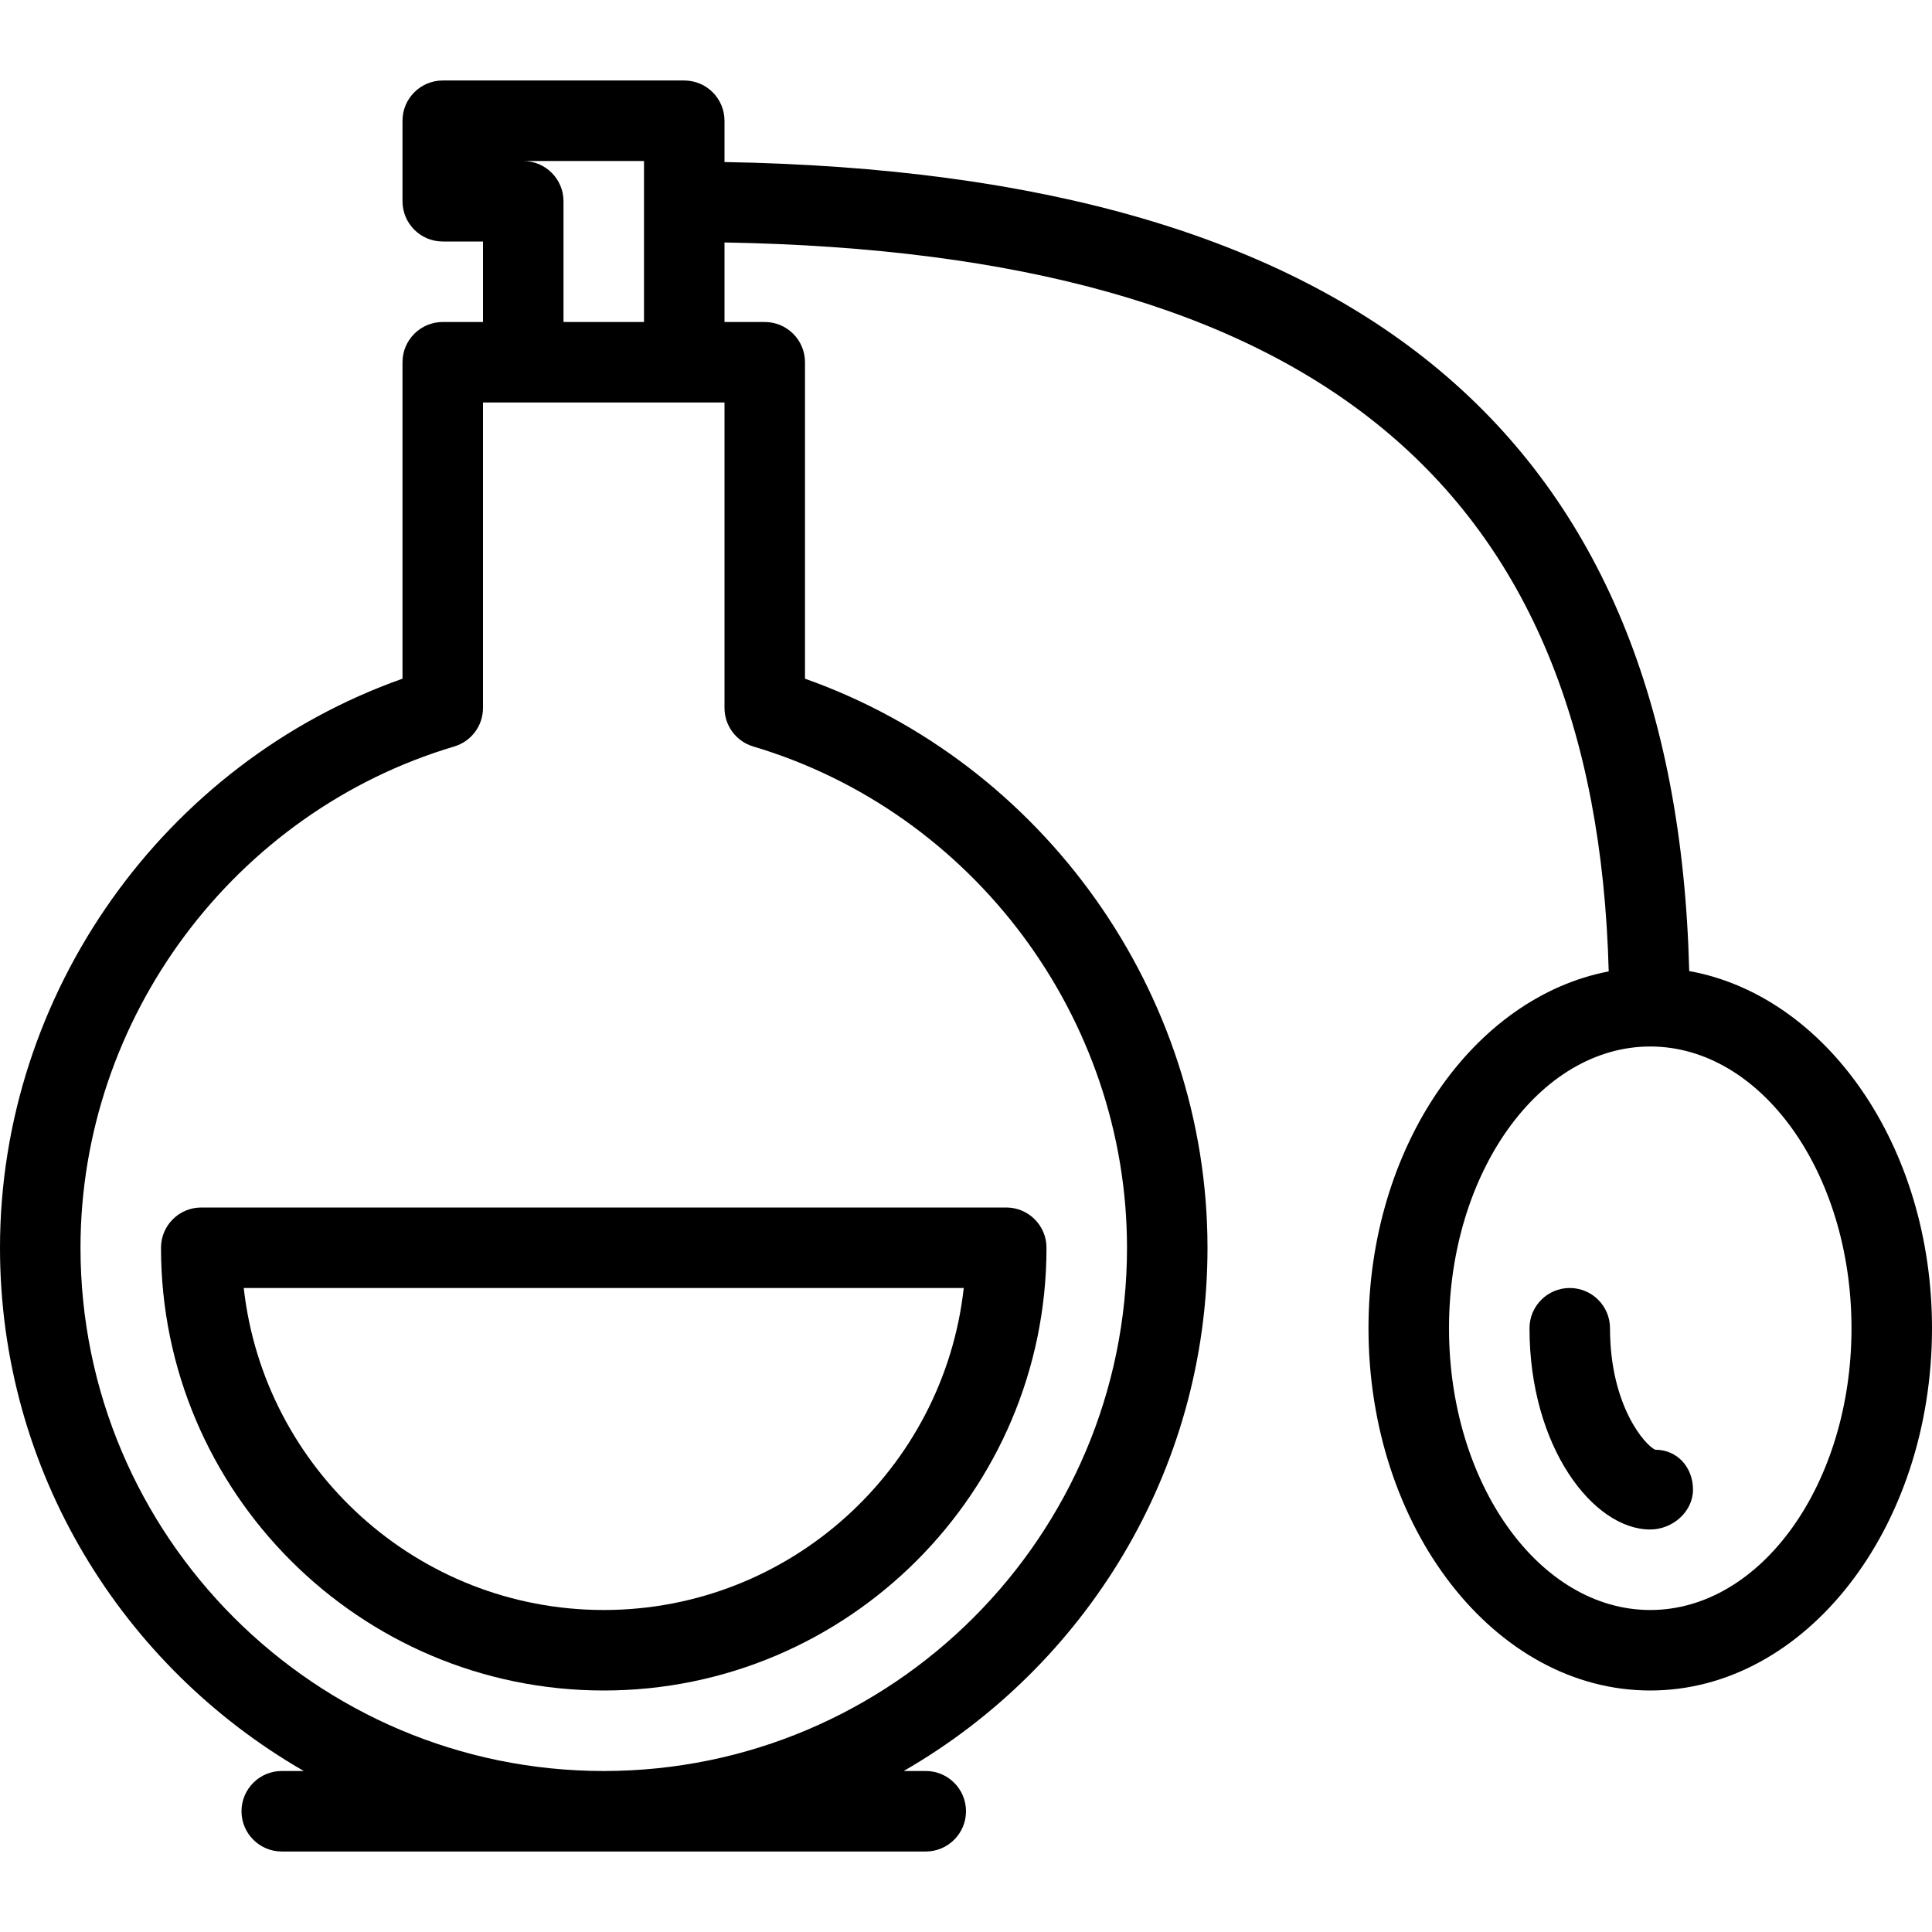
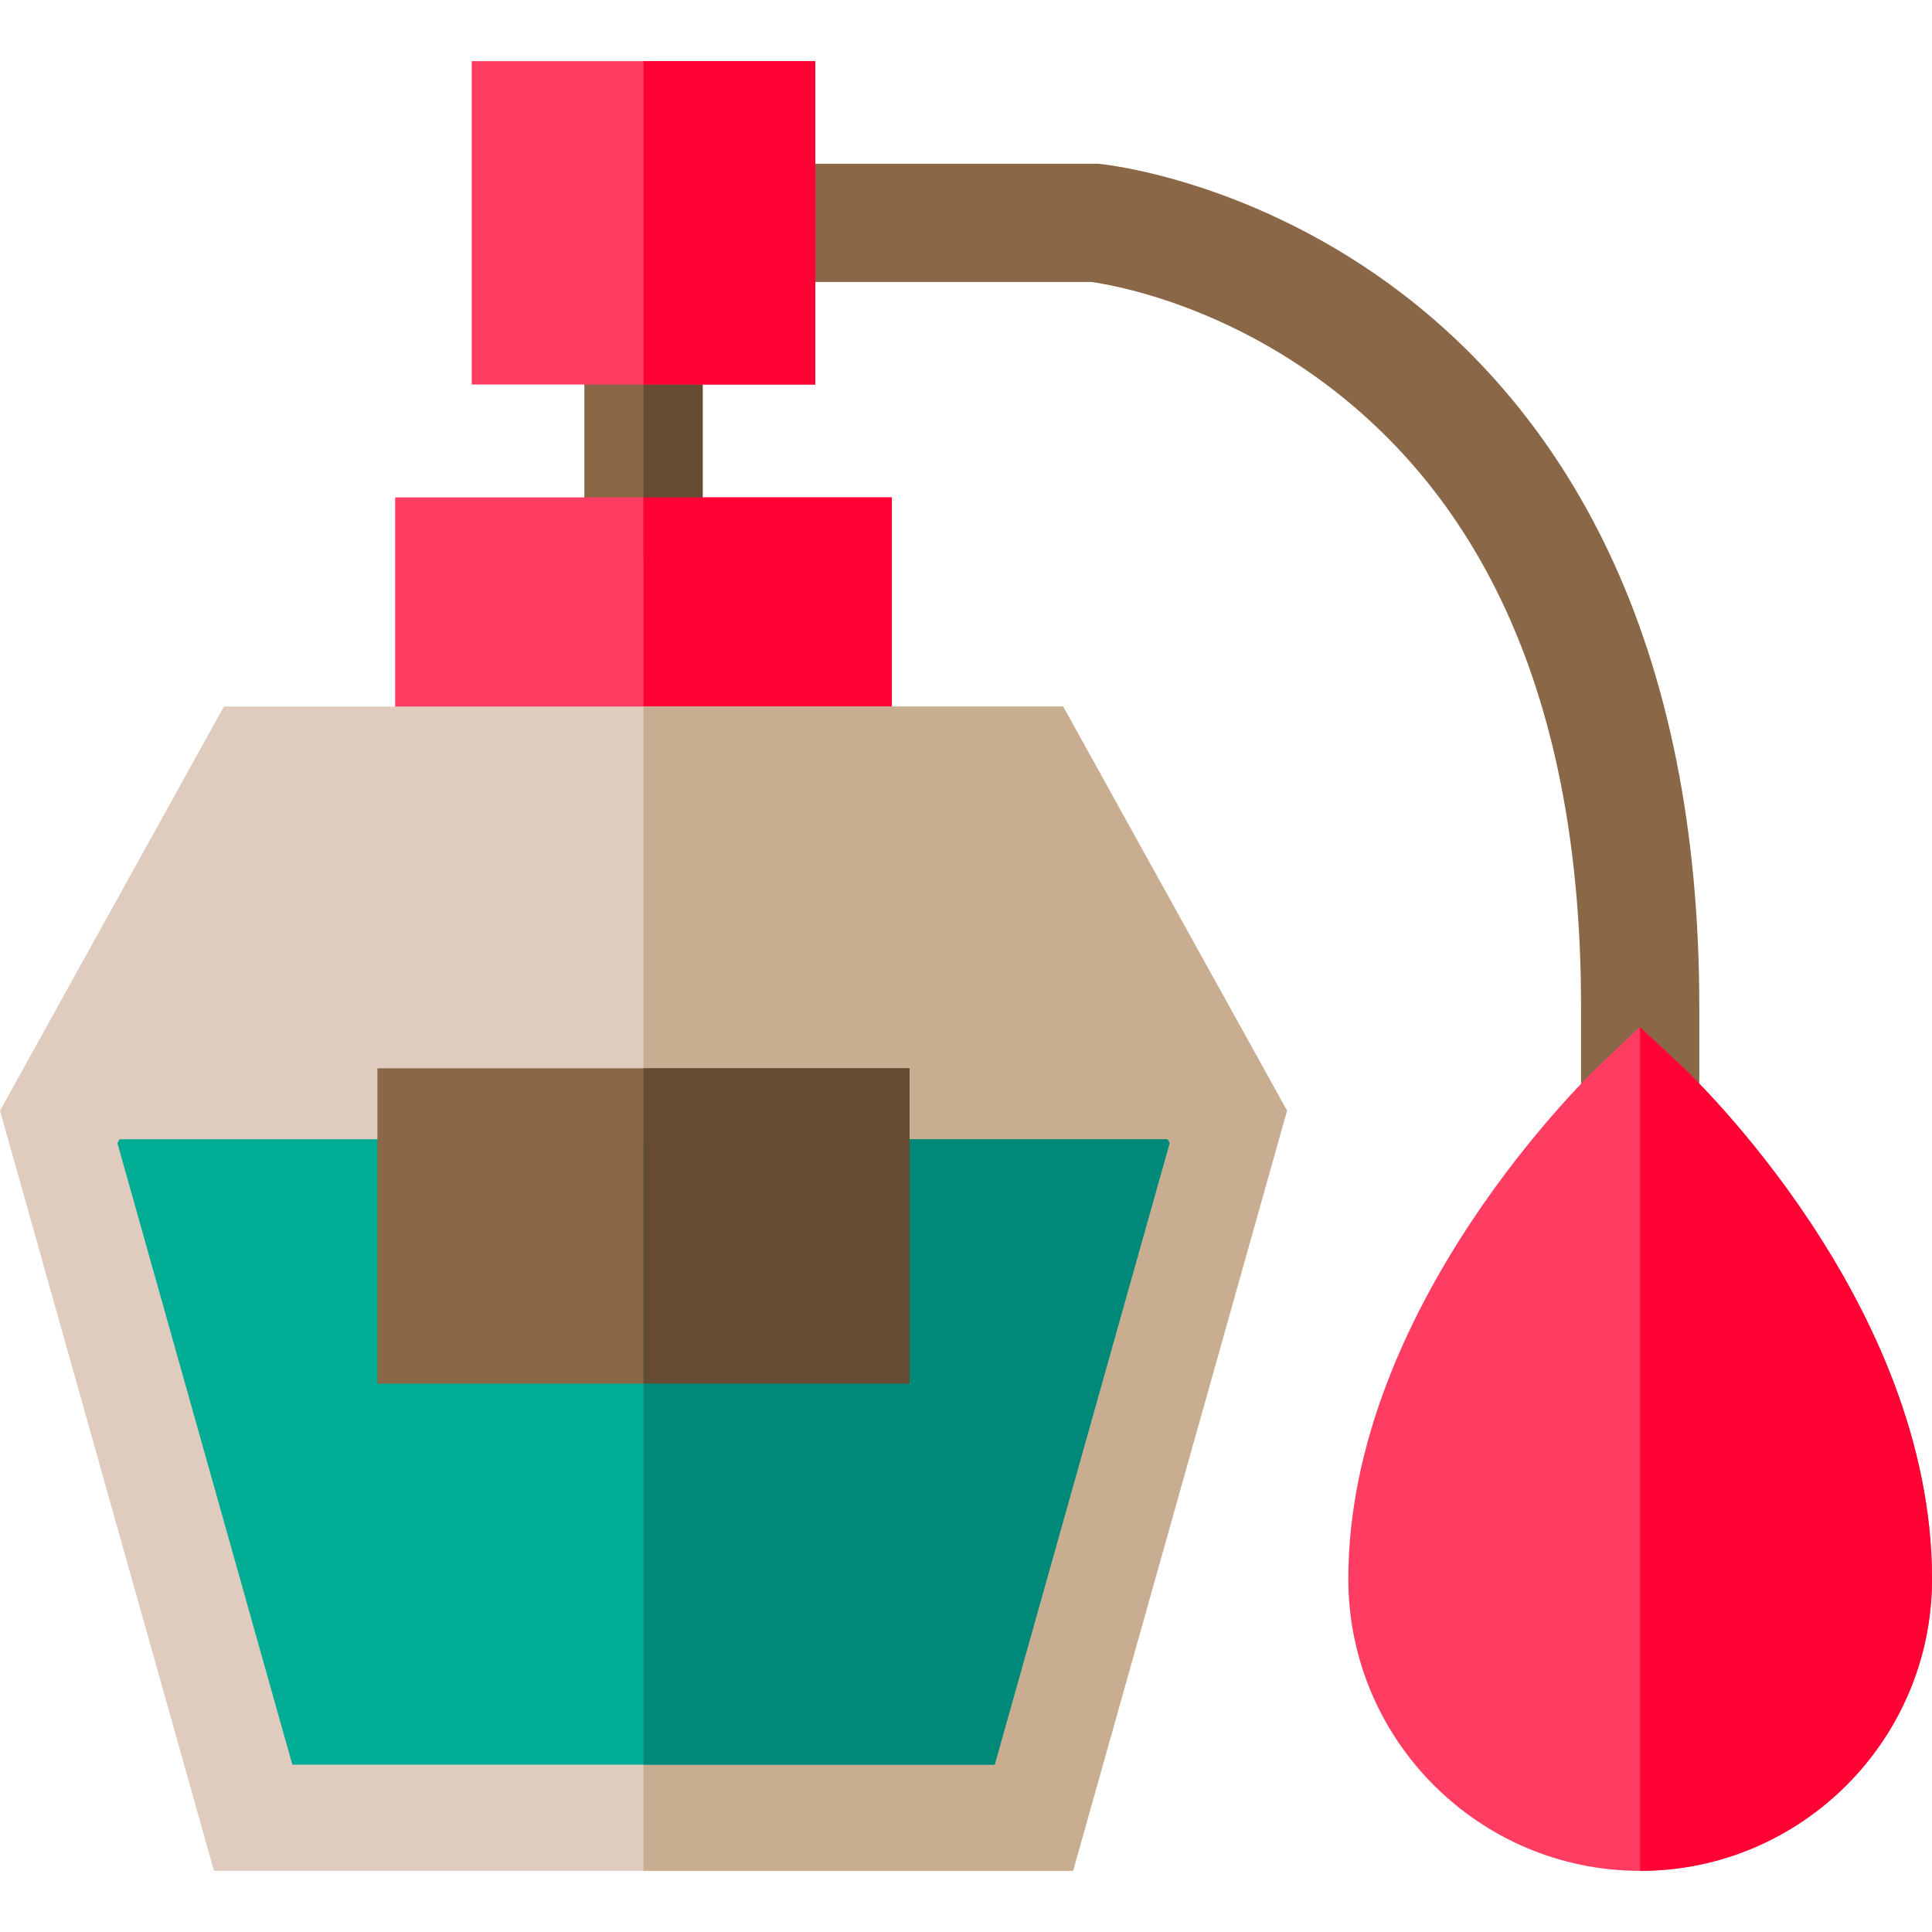
- <svg xmlns="http://www.w3.org/2000/svg" fill="#000000" height="800px" width="800px" version="1.1" id="Layer_1" viewBox="0 0 512 512" xml:space="preserve">
-   <g>
-     <g>
-       <g>
-         <path d="M42.667,330.667C42.667,395.349,95.296,448,160,448s117.333-52.651,117.333-117.333c0-5.888-4.779-10.667-10.667-10.667     H53.333C47.445,320,42.667,324.779,42.667,330.667z M255.403,341.333c-5.312,47.936-46.08,85.333-95.403,85.333     s-90.069-37.397-95.403-85.333H255.403z" />
-         <path d="M447.659,257.344C444.096,116.075,360.32,45.824,192,42.944V32c0-5.888-4.779-10.667-10.667-10.667h-64     c-5.888,0-10.667,4.779-10.667,10.667v21.333c0,5.888,4.779,10.667,10.667,10.667H128v21.333h-10.667     c-5.888,0-10.667,4.779-10.667,10.667v83.861C43.477,202.219,0,263.125,0,330.667c0,59.285,32.491,111.019,80.512,138.667h-5.845     C68.779,469.333,64,474.112,64,480c0,5.888,4.779,10.667,10.667,10.667h170.667c5.888,0,10.667-4.779,10.667-10.667     c0-5.888-4.779-10.667-10.667-10.667h-5.845C287.509,441.685,320,389.952,320,330.667c0-67.541-43.477-128.427-106.667-150.805     V96c0-5.888-4.779-10.667-10.667-10.667H192V64.256c156.096,2.709,230.891,64.363,234.325,193.173     c-35.925,6.912-63.659,46.485-63.659,94.571c0,52.928,33.493,96,74.667,96S512,404.928,512,352     C512,303.616,483.904,263.872,447.659,257.344z M170.667,42.667v42.667h-21.333v-32c0-5.888-4.779-10.667-10.667-10.667H170.667z      M199.616,197.824c58.325,17.365,99.051,71.979,99.051,132.843c0,76.459-62.208,138.667-138.667,138.667     S21.333,407.125,21.333,330.667c0-60.864,40.725-115.477,99.051-132.843c4.501-1.344,7.616-5.483,7.616-10.219v-80.939h64v80.939     C192,192.32,195.093,196.48,199.616,197.824z M437.333,426.667C407.936,426.667,384,393.173,384,352s23.936-74.667,53.333-74.667     s53.333,33.493,53.333,74.667S466.731,426.667,437.333,426.667z" />
-         <path d="M438.656,384.192c-2.645-1.131-11.989-11.627-11.989-32.192c0-5.888-4.779-10.667-10.667-10.667     c-5.888,0-10.667,4.779-10.667,10.667c0,31.445,16.875,53.333,32,53.333c5.888,0,11.328-4.693,11.328-10.56     C448.661,388.885,444.544,384.192,438.656,384.192z" />
-       </g>
-     </g>
-   </g>
+ <svg xmlns="http://www.w3.org/2000/svg" version="1.1" id="Layer_1" viewBox="0 0 512 512" xml:space="preserve">
+   <rect x="154.87" y="76.28" style="fill:#8A6746;" width="31.34" height="71.2" />
+   <rect x="104.72" y="131.81" style="fill:#FF3D63;" width="131.63" height="86.77" />
+   <rect x="170.53" y="76.28" style="fill:#664B33;" width="15.681" height="71.2" />
+   <rect x="170.53" y="131.81" style="fill:#FF0335;" width="65.827" height="86.77" />
+   <polygon style="fill:#DFCCBE;" points="341.065,294.335 284.369,495.797 56.707,495.797 0,294.335 59.339,187.243 281.736,187.243   " />
+   <polygon style="fill:#C9AD91;" points="341.065,294.335 284.369,495.797 170.527,495.797 170.527,187.243 281.736,187.243 " />
+   <path style="fill:#8A6746;" d="M450.331,311.432H418.99v-44.784c0-74.886-22.255-129.968-66.147-163.717  c-29.691-22.83-58.98-27.573-63.653-28.203h-81.739V43.387h83.472l0.79,0.08c1.657,0.168,41.018,4.465,80.234,34.619  c22.96,17.653,41.222,40.537,54.283,68.011c15.992,33.643,24.1,74.201,24.1,120.551L450.331,311.432L450.331,311.432z" />
+   <rect x="125.01" y="16.203" style="fill:#FF3D63;" width="91.06" height="85.7" />
+   <polygon style="fill:#00AD94;" points="309.954,302.944 263.6,467.652 77.475,467.652 31.111,302.944 31.675,301.91 309.39,301.91   " />
+   <path style="fill:#FF3D63;" d="M512,418.457c0,42.645-34.695,77.34-77.34,77.34s-77.34-34.695-77.34-77.34  c0-72.2,63.842-133.576,66.558-136.157l10.698-10.144l0.084,0.073l10.698,9.987C448.074,284.756,512,345.275,512,418.457z" />
+   <rect x="100.02" y="283.11" style="fill:#8A6746;" width="141.03" height="83.58" />
+   <path style="fill:#FF0335;" d="M512,418.457c0,42.645-34.695,77.34-77.34,77.34V272.23l10.698,9.987  C448.074,284.756,512,345.275,512,418.457z" />
+   <polygon style="fill:#008878;" points="309.954,302.944 263.6,467.652 170.527,467.652 170.527,301.91 309.39,301.91 " />
+   <rect x="170.53" y="283.11" style="fill:#664B33;" width="70.52" height="83.58" />
+   <rect x="170.53" y="16.203" style="fill:#FF0335;" width="45.539" height="85.7" />
</svg>
